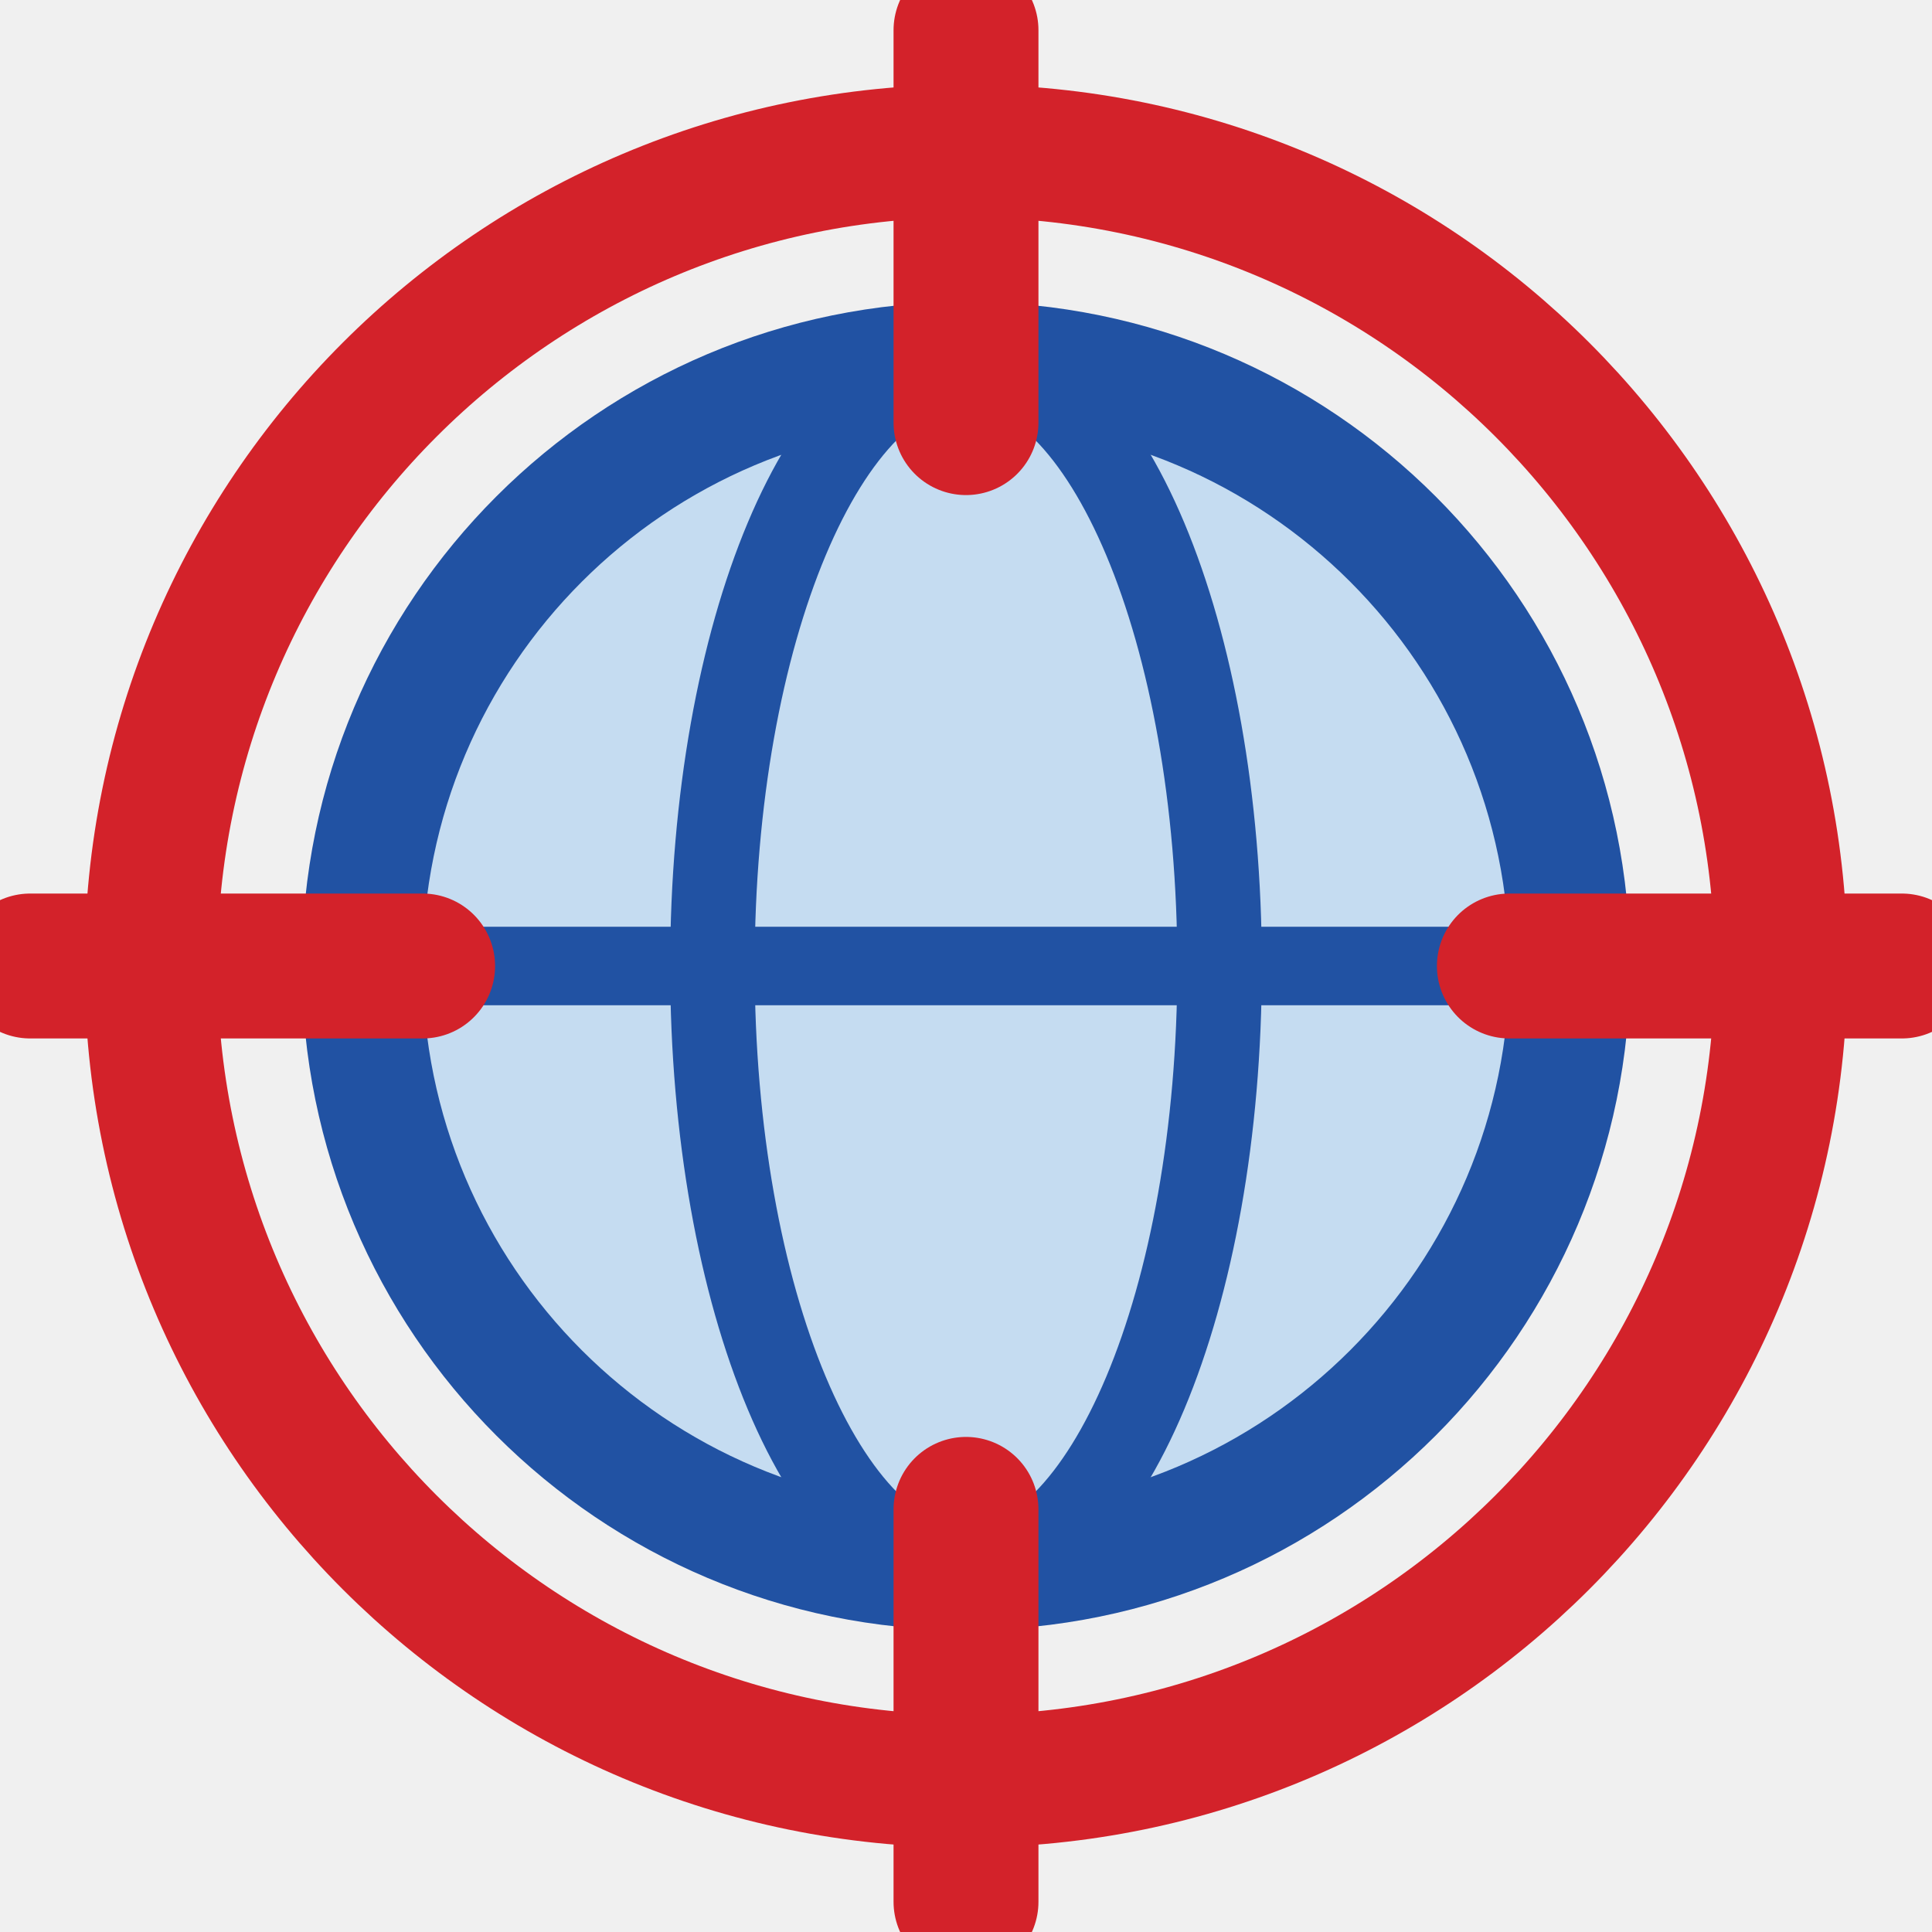
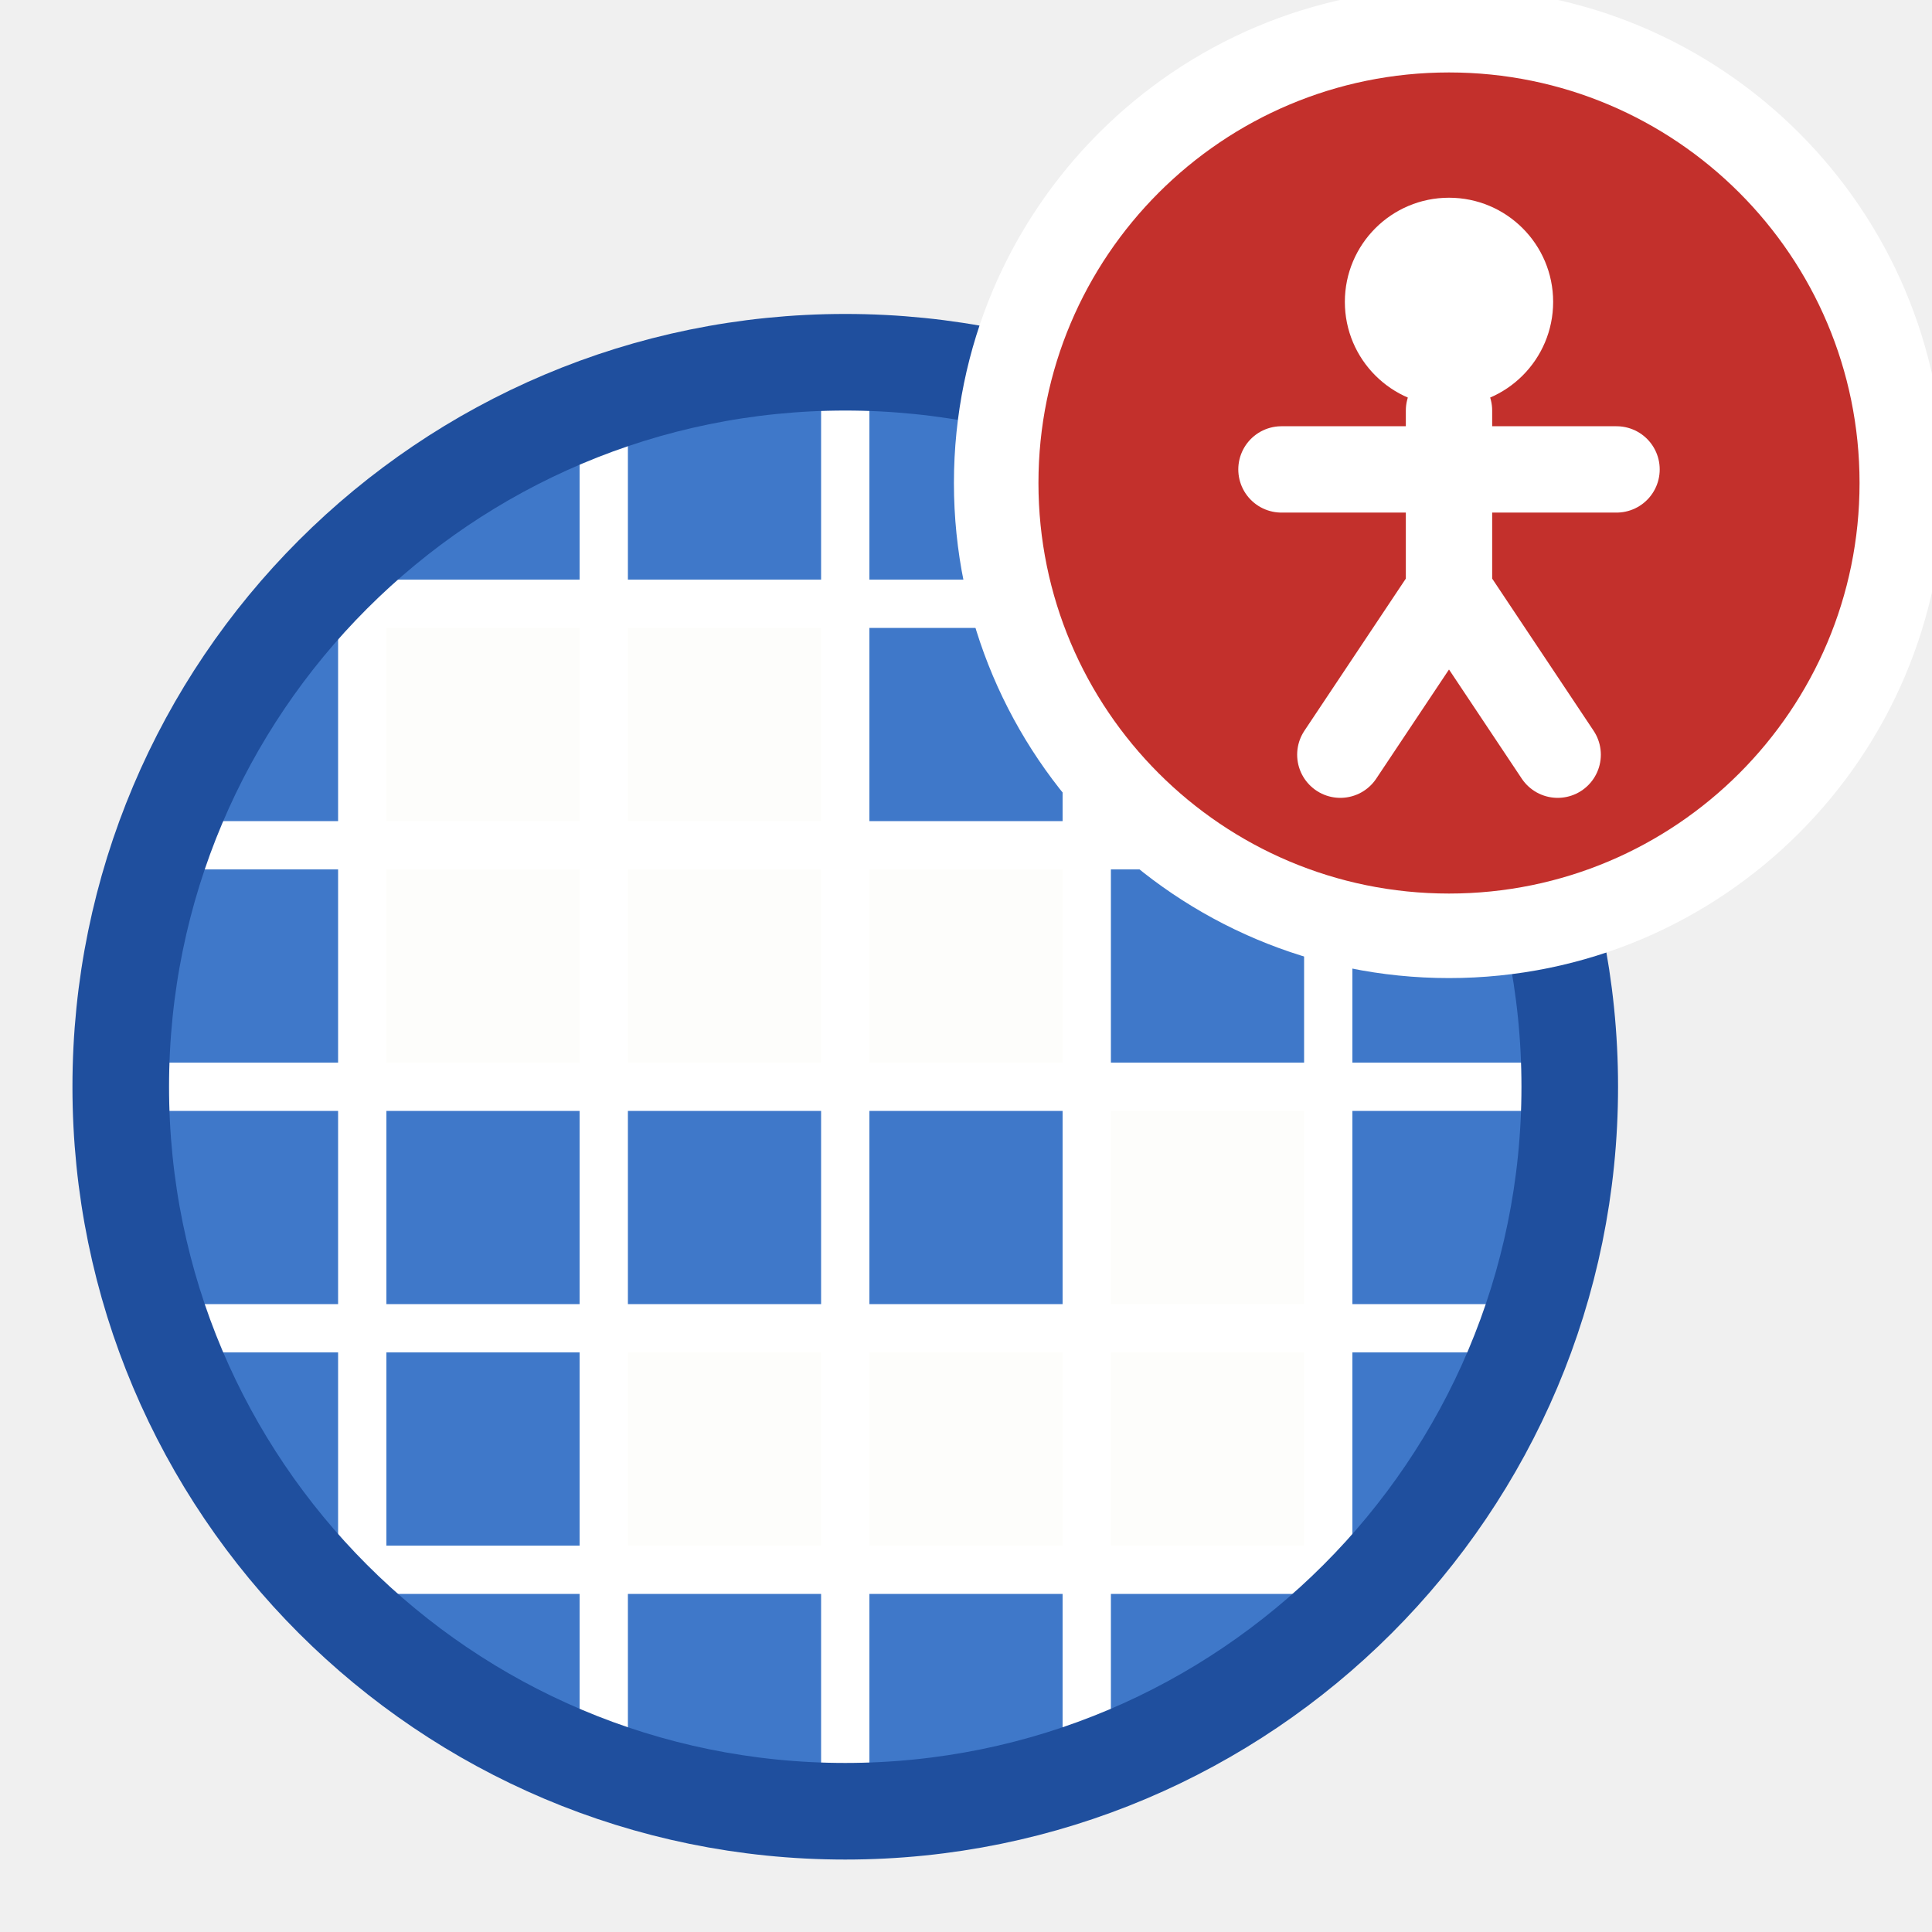
<svg xmlns="http://www.w3.org/2000/svg" viewBox="0 0 32 32">
-   <circle cx="16" cy="16" r="10" fill="#c5dcf1" stroke="#2152a3" stroke-width="2" />
-   <ellipse cx="16" cy="16" rx="4.2" ry="10" fill="none" stroke="#2152a3" stroke-width="1.4" />
-   <path d="M6 16H26" stroke="#2152a3" stroke-width="1.3" />
-   <circle cx="16" cy="16" r="13.5" fill="none" stroke="#d3222a" stroke-width="2.2" />
-   <path d="M16 0.5V7M16 25V31.5M0.5 16H7M25 16H31.5" stroke="#d3222a" stroke-width="2.4" stroke-linecap="round" />
+   <clipPath id="a">
+     <circle cx="14" cy="18" r="12" />
+   </clipPath>
+   <g clip-path="url(#a)">
+     <rect x="2" y="10" width="4" height="4" fill="#3f78c9" />
+     <rect x="2" y="14" width="4" height="4" fill="#3f78c9" />
+     <rect x="2" y="18" width="4" height="4" fill="#3f78c9" />
+     <rect x="2" y="22" width="4" height="4" fill="#3f78c9" />
+     <rect x="6" y="6" width="4" height="4" fill="#3f78c9" />
+     <rect x="6" y="10" width="4" height="4" fill="#fdfdfb" />
+     <rect x="6" y="14" width="4" height="4" fill="#fdfdfb" />
+     <rect x="6" y="18" width="4" height="4" fill="#3f78c9" />
+     <rect x="6" y="22" width="4" height="4" fill="#3f78c9" />
+     <rect x="6" y="26" width="4" height="4" fill="#3f78c9" />
+     <rect x="10" y="6" width="4" height="4" fill="#3f78c9" />
+     <rect x="10" y="10" width="4" height="4" fill="#fdfdfb" />
+     <rect x="10" y="14" width="4" height="4" fill="#fdfdfb" />
+     <rect x="10" y="18" width="4" height="4" fill="#3f78c9" />
+     <rect x="10" y="22" width="4" height="4" fill="#fdfdfb" />
+     <rect x="10" y="26" width="4" height="4" fill="#3f78c9" />
+     <rect x="14" y="6" width="4" height="4" fill="#3f78c9" />
+     <rect x="14" y="10" width="4" height="4" fill="#3f78c9" />
+     <rect x="14" y="14" width="4" height="4" fill="#fdfdfb" />
+     <rect x="14" y="18" width="4" height="4" fill="#3f78c9" />
+     <rect x="14" y="22" width="4" height="4" fill="#fdfdfb" />
+     <rect x="14" y="26" width="4" height="4" fill="#3f78c9" />
+     <rect x="18" y="6" width="4" height="4" fill="#3f78c9" />
+     <rect x="18" y="10" width="4" height="4" fill="#3f78c9" />
+     <rect x="18" y="14" width="4" height="4" fill="#3f78c9" />
+     <rect x="18" y="18" width="4" height="4" fill="#fdfdfb" />
+     <rect x="18" y="22" width="4" height="4" fill="#fdfdfb" />
+     <rect x="18" y="26" width="4" height="4" fill="#3f78c9" />
+     <rect x="22" y="10" width="4" height="4" fill="#3f78c9" />
+     <rect x="22" y="14" width="4" height="4" fill="#3f78c9" />
+     <rect x="22" y="18" width="4" height="4" fill="#3f78c9" />
+     <rect x="22" y="22" width="4" height="4" fill="#3f78c9" />
+     <path d="M6 6V30M2 10H26" stroke="#fff" stroke-width="0.8" />
+     <path d="M10 6V30M2 14H26" stroke="#fff" stroke-width="0.8" />
+     <path d="M14 6V30M2 18H26" stroke="#fff" stroke-width="0.8" />
+     <path d="M18 6V30M2 22H26" stroke="#fff" stroke-width="0.8" />
+     <path d="M22 6V30M2 26H26" stroke="#fff" stroke-width="0.8" />
+   </g>
+   <circle cx="14" cy="18" r="12" fill="none" stroke="#1f4f9e" stroke-width="1.6" />
+   <circle cx="24" cy="8" r="7.5" fill="#c3302c" stroke="#fff" stroke-width="1.4" />
+   <circle cx="24" cy="5.0" r="1.725" fill="#fff" />
+   <path d="M24 6.8V9.8M21.225 7.775H26.775M24 9.8L22.2 12.5M24 9.8L25.8 12.5" stroke="#fff" stroke-width="1.43" stroke-linecap="round" />
</svg>
